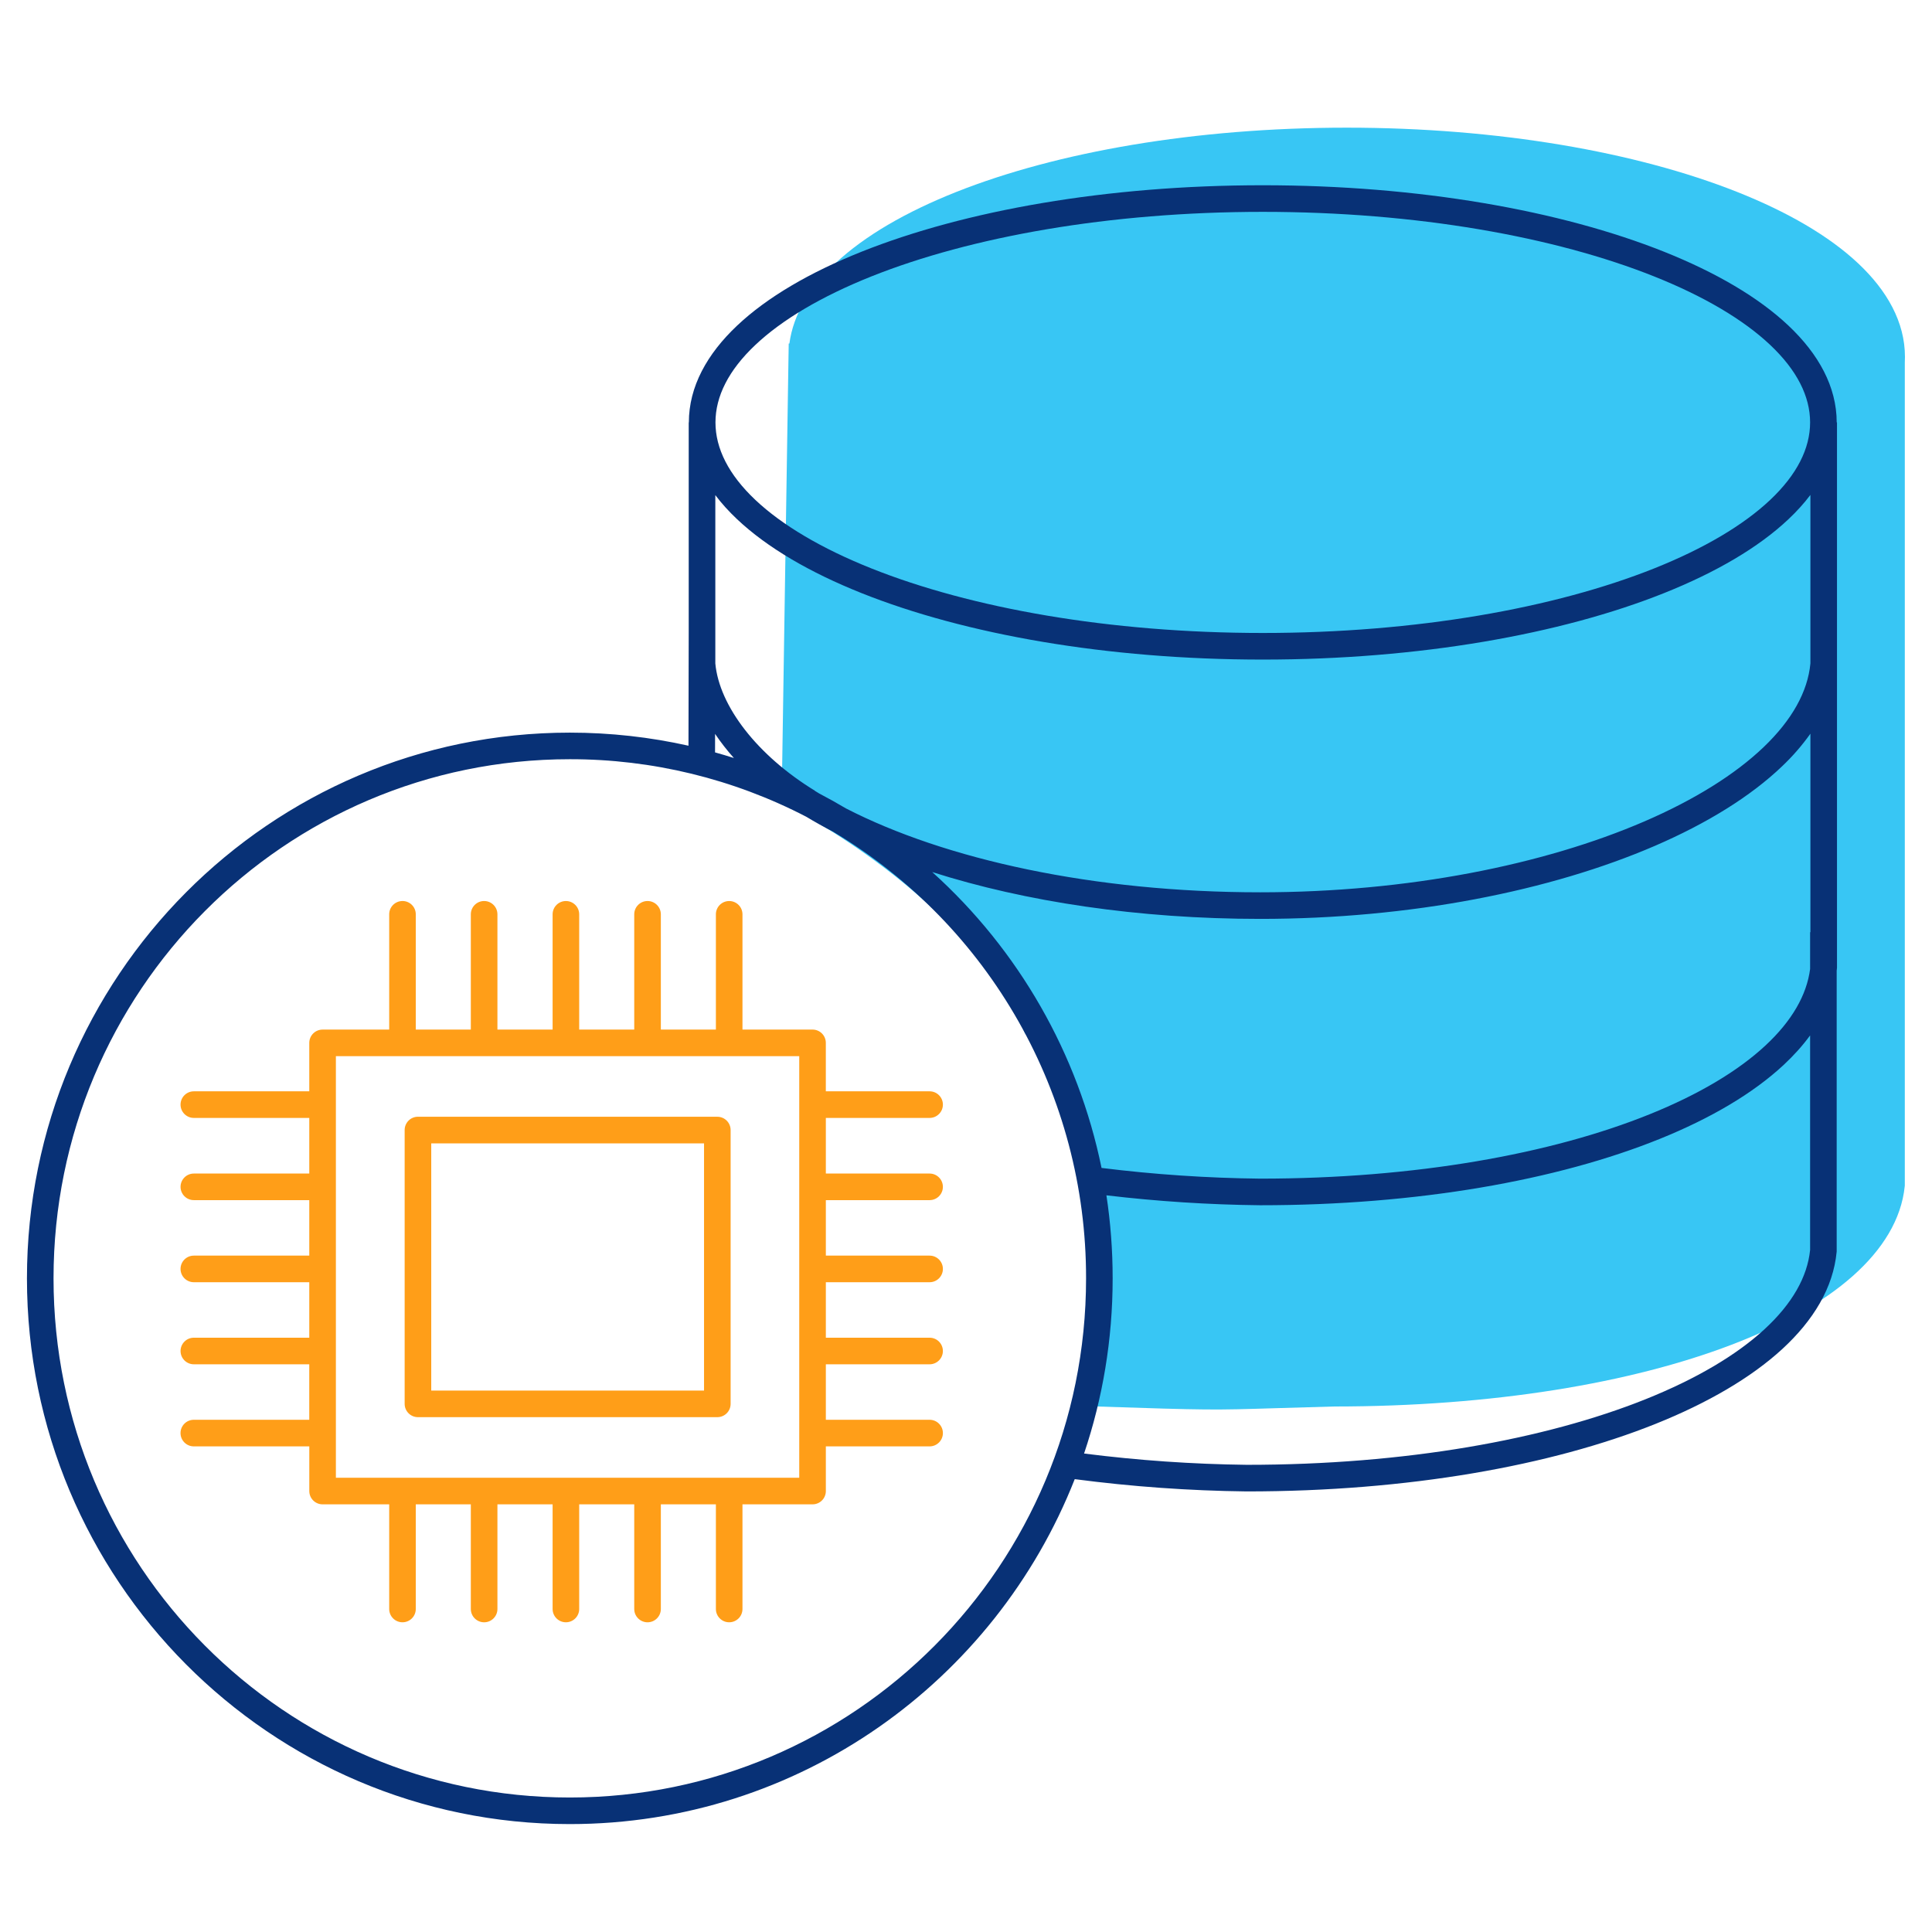
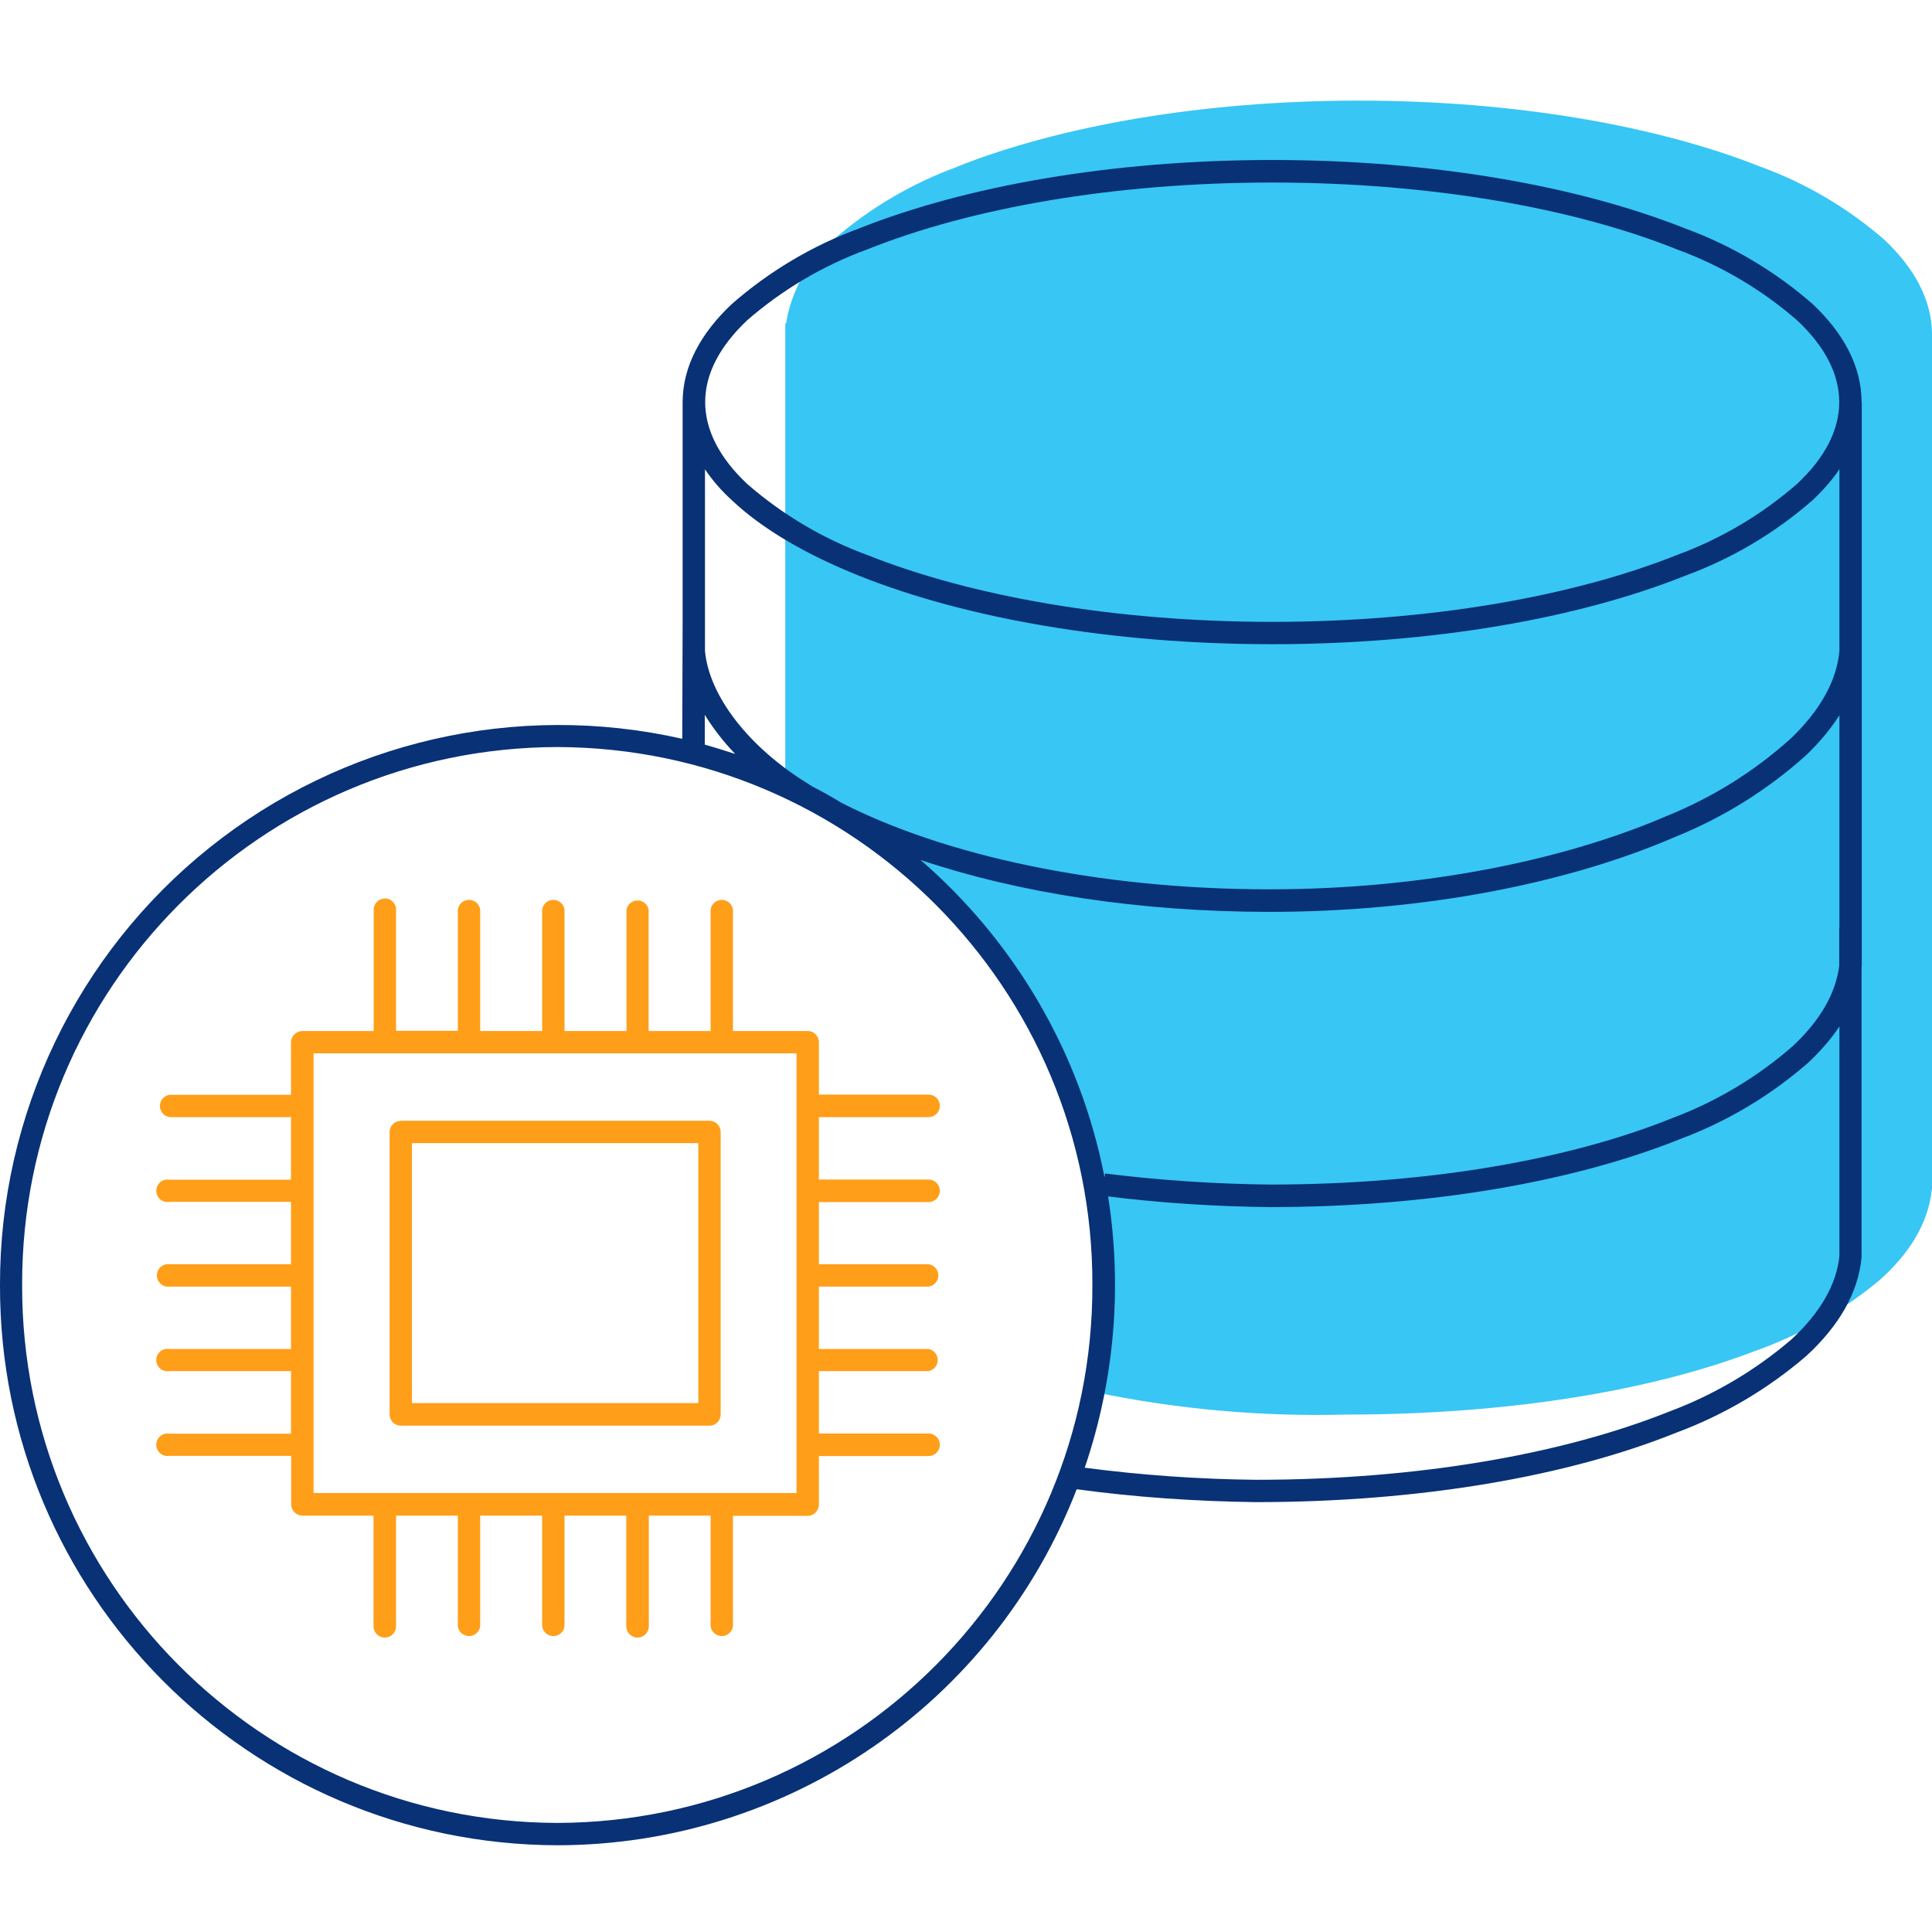
<svg xmlns="http://www.w3.org/2000/svg" id="icon-platform-edge-compute" viewBox="0 0 96 96">
-   <path fill-rule="evenodd" d="M66.918 6.344c-7.54 0-14.396 1.21-19.391 3.19-2.496.99-4.56 2.183-6.01 3.543-1.264 1.184-2.097 2.528-2.292 3.992h-.034l-.008.51a4.916 4.916 0 0 0-.003.154v.001l-.343 22.169.37.184.004.002.017.009.071.037a29.683 29.683 0 0 1 1.318.742c.874.52 2.072 1.288 3.36 2.27 2.593 1.975 5.486 4.766 6.92 8.112l.033.077.052.067c1.632 2.099 2.493 5.5 2.865 8.97.37 3.444.246 6.826.002 8.777l-.09.714.72.023c5.629.186 5.806.18 8.882.086.758-.024 1.692-.052 2.927-.085 7.89-.001 14.753-1.16 19.742-3.065 2.494-.953 4.548-2.103 6.027-3.413 1.478-1.31 2.422-2.817 2.589-4.471l.003-.033V18.005c.005-.09.007-.18.007-.271 0-1.723-.883-3.296-2.335-4.657-1.451-1.36-3.515-2.554-6.011-3.543-4.996-1.98-11.852-3.19-19.392-3.19Z" class="-path--shadow" fill="#38C6F4" />
-   <path fill-rule="evenodd" d="M37.533 17.14c-1.328 1.253-1.982 2.554-1.982 3.85 0 1.295.654 2.596 1.982 3.85 1.328 1.253 3.287 2.414 5.761 3.402 4.946 1.974 11.823 3.21 19.453 3.21 7.63 0 14.507-1.236 19.453-3.21 2.474-.988 4.432-2.149 5.761-3.403 1.327-1.253 1.982-2.554 1.982-3.85 0-1.295-.655-2.596-1.982-3.849-1.329-1.254-3.287-2.414-5.761-3.402-4.946-1.975-11.823-3.211-19.453-3.211-7.63 0-14.507 1.236-19.453 3.21-2.474.989-4.433 2.149-5.761 3.403Zm5.271-4.63c5.137-2.051 12.188-3.305 19.943-3.305 7.755 0 14.806 1.254 19.943 3.305 2.566 1.025 4.688 2.262 6.178 3.67 1.492 1.408 2.396 3.033 2.397 4.81h.014v27.093l-.003.031-.005.055-.007.059v13.946l-.002.03c-.168 1.776-1.153 3.405-2.702 4.829-1.55 1.423-3.7 2.678-6.3 3.72-5.2 2.083-12.304 3.355-20.31 3.355h-.008a72.199 72.199 0 0 1-8.539-.61c-3.953 10.038-13.694 17.14-25.09 17.14-14.9 0-26.974-12.144-26.974-27.117s12.074-27.117 26.975-27.117c2.025 0 3.998.225 5.896.65l.012-5.7V20.99h.007c0-1.777.905-3.402 2.397-4.81 1.49-1.408 3.612-2.645 6.178-3.67ZM35.53 37.386c.314.087.626.18.936.279a11.265 11.265 0 0 1-.934-1.198l-.002.919Zm4.977 1.94-.008-.004.012-.02c-2.886-1.762-4.772-4.221-4.967-6.337v-8.363c.312.415.675.814 1.082 1.198 1.49 1.407 3.612 2.644 6.178 3.669 5.137 2.051 12.188 3.305 19.943 3.305 7.755 0 14.806-1.254 19.943-3.305 2.566-1.025 4.688-2.262 6.178-3.67.41-.386.775-.789 1.09-1.207v8.372c-.13 1.399-.912 2.809-2.324 4.16-1.42 1.358-3.439 2.618-5.93 3.694-4.982 2.15-11.751 3.52-19.086 3.52-8.287 0-15.662-1.638-20.577-4.165-.436-.259-.88-.507-1.33-.742l-.195-.119-.009.015Zm-.437 1.262c.42.254.862.5 1.323.738a25.81 25.81 0 0 1 12.573 22.195c0 14.25-11.488 25.796-25.652 25.796C14.149 89.317 2.66 77.77 2.66 63.52s11.488-25.795 25.652-25.795a25.43 25.43 0 0 1 11.757 2.862Zm6.252 2.744c4.608 1.47 10.241 2.327 16.296 2.327 7.484 0 14.435-1.395 19.61-3.628 2.585-1.116 4.753-2.453 6.32-3.952a11.05 11.05 0 0 0 1.41-1.622v9.863h-.015v1.828c-.168 1.298-.907 2.582-2.216 3.8-1.363 1.269-3.313 2.433-5.759 3.42-4.889 1.974-11.652 3.197-19.347 3.198a69.999 69.999 0 0 1-7.886-.532 27.123 27.123 0 0 0-8.413-14.702Zm8.655 16.062c.205 1.346.31 2.724.31 4.127 0 3.045-.499 5.972-1.42 8.704 2.684.341 5.383.529 8.087.561 7.88 0 14.808-1.255 19.815-3.26 2.504-1.004 4.501-2.184 5.897-3.466 1.385-1.273 2.142-2.61 2.277-3.95V51.449c-.372.51-.814 1-1.316 1.468-1.518 1.412-3.622 2.652-6.164 3.678-5.085 2.052-12.026 3.293-19.845 3.293h-.007a71.326 71.326 0 0 1-7.634-.493Z" class="-path--primary" fill="#083176" />
-   <path fill-rule="evenodd" d="M20 44.77a.66.66 0 0 1 .66.661v5.728h2.735v-5.727a.66.66 0 1 1 1.322 0v5.727h2.742v-5.727a.66.66 0 1 1 1.321 0v5.727h2.735v-5.727a.66.66 0 1 1 1.322 0v5.727h2.735v-5.727a.66.66 0 0 1 1.321 0v5.727h3.482a.66.66 0 0 1 .66.661v2.407h5.156a.66.66 0 1 1 0 1.322h-5.155v2.764h5.155a.66.66 0 1 1 0 1.321h-5.155v2.757h5.155a.66.66 0 1 1 0 1.322h-5.155v2.757h5.155a.66.66 0 1 1 0 1.321h-5.155v2.757h5.155a.66.66 0 0 1 0 1.322h-5.155v2.22a.66.66 0 0 1-.66.66h-3.483v5.2a.66.66 0 1 1-1.321 0v-5.2h-2.735v5.2a.66.66 0 1 1-1.322 0v-5.2H28.78v5.2a.66.66 0 1 1-1.321 0v-5.2h-2.742v5.2a.66.66 0 1 1-1.322 0v-5.2H20.66v5.2a.66.66 0 1 1-1.321 0v-5.2h-3.31a.66.66 0 0 1-.66-.66v-2.22H9.631a.66.66 0 1 1 0-1.322h5.736v-2.757H9.632a.66.66 0 0 1 0-1.321h5.736v-2.757H9.632a.66.66 0 1 1 0-1.322h5.736v-2.757H9.632a.66.66 0 1 1 0-1.321h5.736v-2.764H9.632a.66.66 0 1 1 0-1.322h5.736V51.82a.66.66 0 0 1 .661-.66h3.31v-5.728a.66.66 0 0 1 .66-.661Zm-3.31 28.658V52.481h23.024v20.947H16.69Zm4.078-17.938a.66.66 0 0 0-.661.661v13.607c0 .365.296.66.66.66h14.877a.66.66 0 0 0 .66-.66V56.151a.66.66 0 0 0-.66-.66H20.768Zm.66 13.607V56.813h13.555v12.285H21.428Z" class="-path--secondary" fill="#FF9E18" />
+   <path class="-path--shadow" fill="#38C6F4" d="M47.56 8.28C52.69 6.25 59.75 5 67.51 5c7.77 0 14.83 1.25 19.96 3.28a19.63 19.63 0 0 1 6.16 3.63C95.11 13.3 96 14.9 96 16.62a5 5 0 0 1 0 .28v42.18l-.01.03c-.17 1.67-1.12 3.2-2.63 4.53a20.25 20.25 0 0 1-6.18 3.5C82.05 69.1 75 70.29 66.86 70.29c-4.21.11-8.42-.27-12.54-1.13a27.3 27.3 0 0 0-15.3-30.12V16.07h.04a6.84 6.84 0 0 1 2.34-4.15 19.63 19.63 0 0 1 6.16-3.63Z" />
+   <path class="-path--primary" fill="#083176" fill-rule="evenodd" d="M63.21 7.95c-7.98 0-15.24 1.3-20.52 3.4a20.15 20.15 0 0 0-6.33 3.76c-1.53 1.44-2.44 3.09-2.44 4.87v10.7l-.02 6.03A27.77 27.77 0 0 0 0 63.85a27.77 27.77 0 0 0 27.7 27.84A27.71 27.71 0 0 0 53.5 74c2.94.4 5.91.6 8.88.64h.01c8.25 0 15.56-1.3 20.9-3.45a21.26 21.26 0 0 0 6.46-3.81c1.59-1.46 2.58-3.1 2.75-4.9V48.07l.01-.12V19.98h-.01c0-1.78-.9-3.43-2.43-4.87a20.15 20.15 0 0 0-6.34-3.76c-5.28-2.1-12.53-3.4-20.52-3.4ZM53.9 72.93c2.82.37 5.66.57 8.5.6 8.14 0 15.3-1.3 20.49-3.37a20.17 20.17 0 0 0 6.12-3.6c1.44-1.33 2.25-2.74 2.39-4.16V51c-.42.64-.95 1.24-1.57 1.82a20.63 20.63 0 0 1-6.32 3.77c-5.23 2.1-12.37 3.39-20.42 3.39-2.69-.03-5.37-.2-8.03-.53a28.2 28.2 0 0 1-1.16 13.48Zm.99-14.46.02-.16c2.71.34 5.45.52 8.18.55 7.95 0 14.94-1.26 20-3.3A19.54 19.54 0 0 0 89.06 52c1.37-1.27 2.15-2.62 2.33-4v-1.9h.01V35.54c-.44.69-1 1.36-1.66 1.99a22.03 22.03 0 0 1-6.49 4.05c-5.31 2.3-12.47 3.73-20.17 3.73-6.5 0-12.5-.95-17.34-2.58 4.62 4 7.92 9.5 9.14 15.75ZM40.42 39.11a19.9 19.9 0 0 1-.2-.12l-.01.01h-.01l.01-.02c-3-1.83-4.98-4.4-5.18-6.64v-9.02c.36.53.8 1.05 1.33 1.53 1.52 1.44 3.69 2.7 6.33 3.76 5.28 2.11 12.54 3.4 20.52 3.4 7.99 0 15.24-1.29 20.52-3.4a20.15 20.15 0 0 0 6.34-3.76c.52-.49.97-1 1.33-1.54v9.03c-.13 1.48-.96 2.97-2.43 4.37a20.94 20.94 0 0 1-6.16 3.84c-5.15 2.22-12.15 3.64-19.73 3.64-8.56 0-16.2-1.7-21.29-4.31-.44-.27-.9-.53-1.37-.77Zm-3.9-1.66a11.5 11.5 0 0 1-1.5-1.93V37c.5.14 1 .3 1.5.46Zm-1.48-17.47c0-1.38.7-2.75 2.08-4.06a19.06 19.06 0 0 1 5.98-3.53c5.12-2.05 12.23-3.32 20.11-3.32 7.88 0 15 1.27 20.11 3.32a19.07 19.07 0 0 1 5.98 3.53c1.39 1.3 2.09 2.68 2.09 4.06 0 1.38-.7 2.76-2.09 4.06a19.07 19.07 0 0 1-5.98 3.54c-5.12 2.04-12.23 3.32-20.1 3.32-7.89 0-15-1.28-20.12-3.32a19.07 19.07 0 0 1-5.98-3.54c-1.38-1.3-2.08-2.68-2.08-4.06ZM1.1 63.85A26.66 26.66 0 0 1 27.7 37.12a26.66 26.66 0 0 1 26.58 26.73A26.66 26.66 0 0 1 27.7 90.58 26.66 26.66 0 0 1 1.1 63.85Z" clip-rule="evenodd" />
+   <path class="-path--secondary" fill="#FF9E18" fill-rule="evenodd" d="M19.91 55.7c-.3 0-.55.24-.55.55v14.03c0 .31.25.56.55.56h15.35c.3 0 .55-.25.55-.56V56.25c0-.3-.25-.56-.55-.56H19.9Zm.56 14.03V56.8H34.7v12.92H20.47Z" clip-rule="evenodd" />
+   <path class="-path--secondary" fill="#FF9E18" fill-rule="evenodd" d="M19.12 44.64c.3 0 .56.24.56.55v6.03h3.07V45.2a.56.56 0 0 1 1.11 0v6.03h3.09l-.01-.07v-5.96a.56.56 0 0 1 1.11 0v6.03h3.08V45.2a.56.56 0 0 1 1.1 0v6.03h3.08V45.2a.56.56 0 0 1 1.11 0v6.03h3.72c.3 0 .55.25.55.56v2.6h5.45a.56.56 0 0 1 0 1.12h-5.45v3.1h5.45a.56.56 0 0 1 0 1.12h-5.45v3.09h5.45a.56.56 0 0 1 0 1.11h-5.45v3.1h5.45a.56.56 0 0 1 0 1.1h-5.45v3.1h5.45a.56.56 0 0 1 0 1.12h-5.45v2.41c0 .3-.25.56-.55.56h-3.72v5.49a.56.56 0 0 1-1.11 0v-5.5h-3.07v5.5a.56.56 0 0 1-1.12 0v-5.5h-3.07v5.5a.56.56 0 0 1-1.11 0v-5.5h-3.08v5.5a.56.56 0 0 1-1.11 0v-5.5h-3.07v5.5a.56.56 0 0 1-1.12 0v-5.5h-3.53a.56.56 0 0 1-.56-.55v-2.42a.56.56 0 0 1-.11 0H8.43a.56.56 0 1 1 0-1.1H14.46v-3.11a.56.56 0 0 1-.1 0H8.43a.56.56 0 1 1 0-1.1H14.46v-3.1a.56.56 0 0 1-.1 0H8.43a.56.56 0 1 1 0-1.11h5.93l.1.01v-3.11a.56.56 0 0 1-.1 0H8.43a.56.56 0 1 1 0-1.1H14.46V55.5a.56.56 0 0 1-.1.01H8.43a.56.56 0 0 1 0-1.11H14.46v-2.6c0-.32.26-.57.57-.57h3.54V45.2c0-.3.24-.55.55-.55Zm-3.54 29.55V52.34h24v21.85h-24Z" clip-rule="evenodd" />
</svg>
